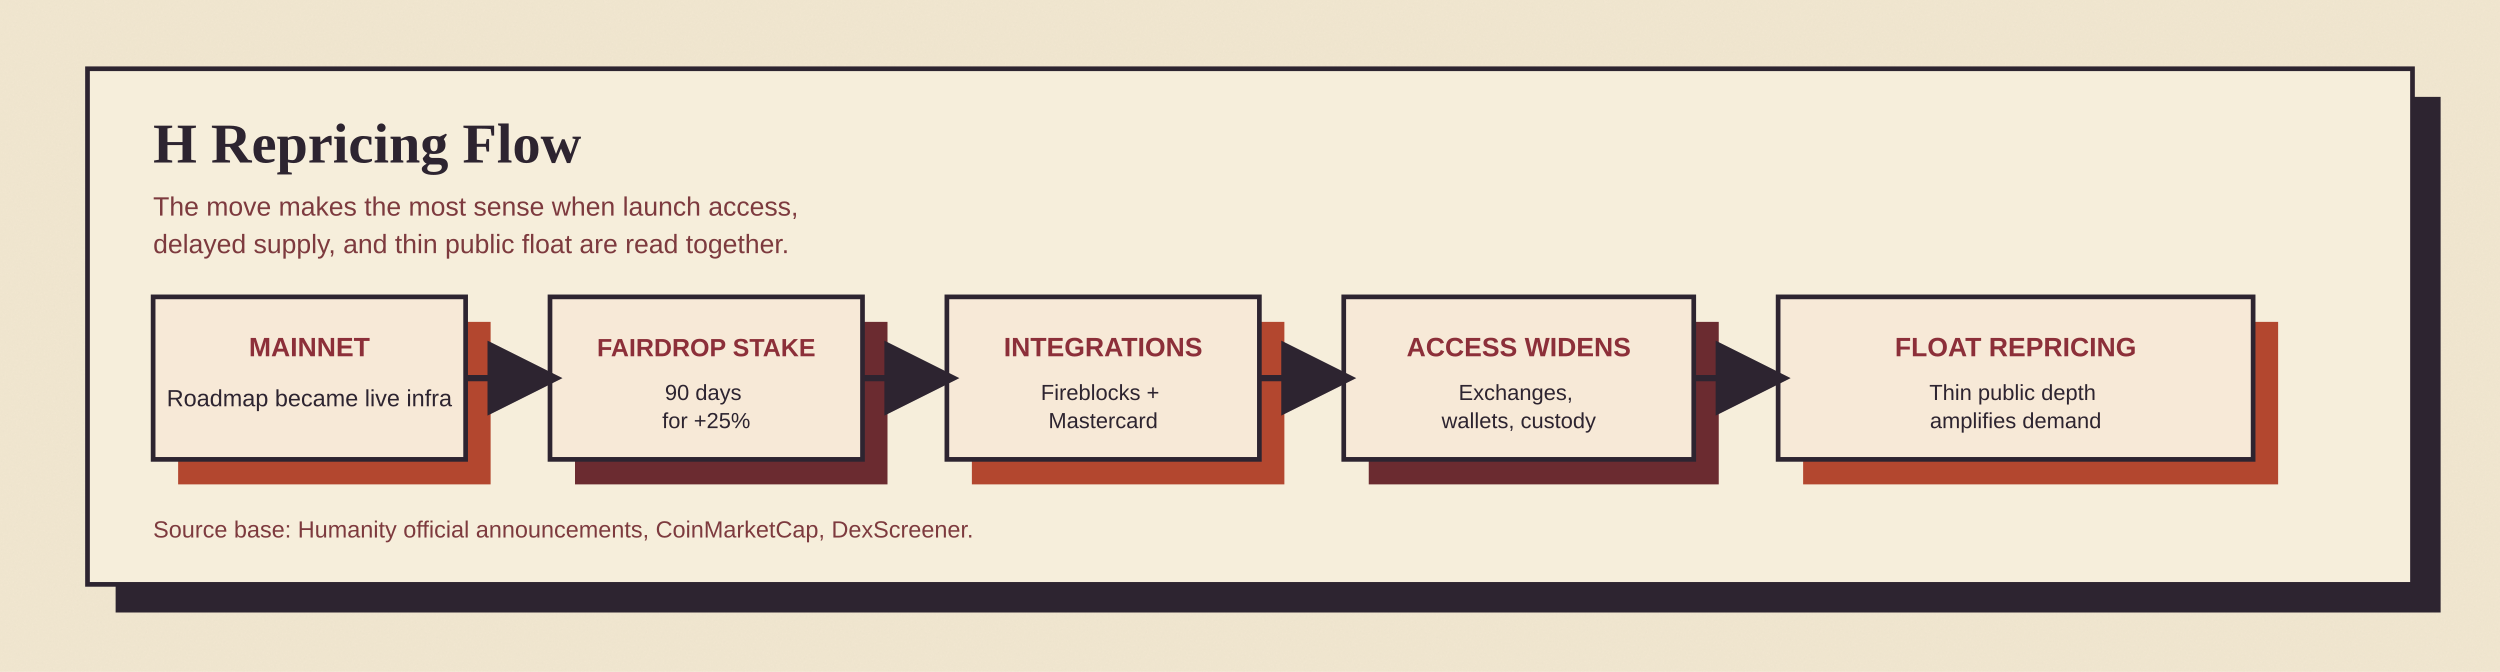
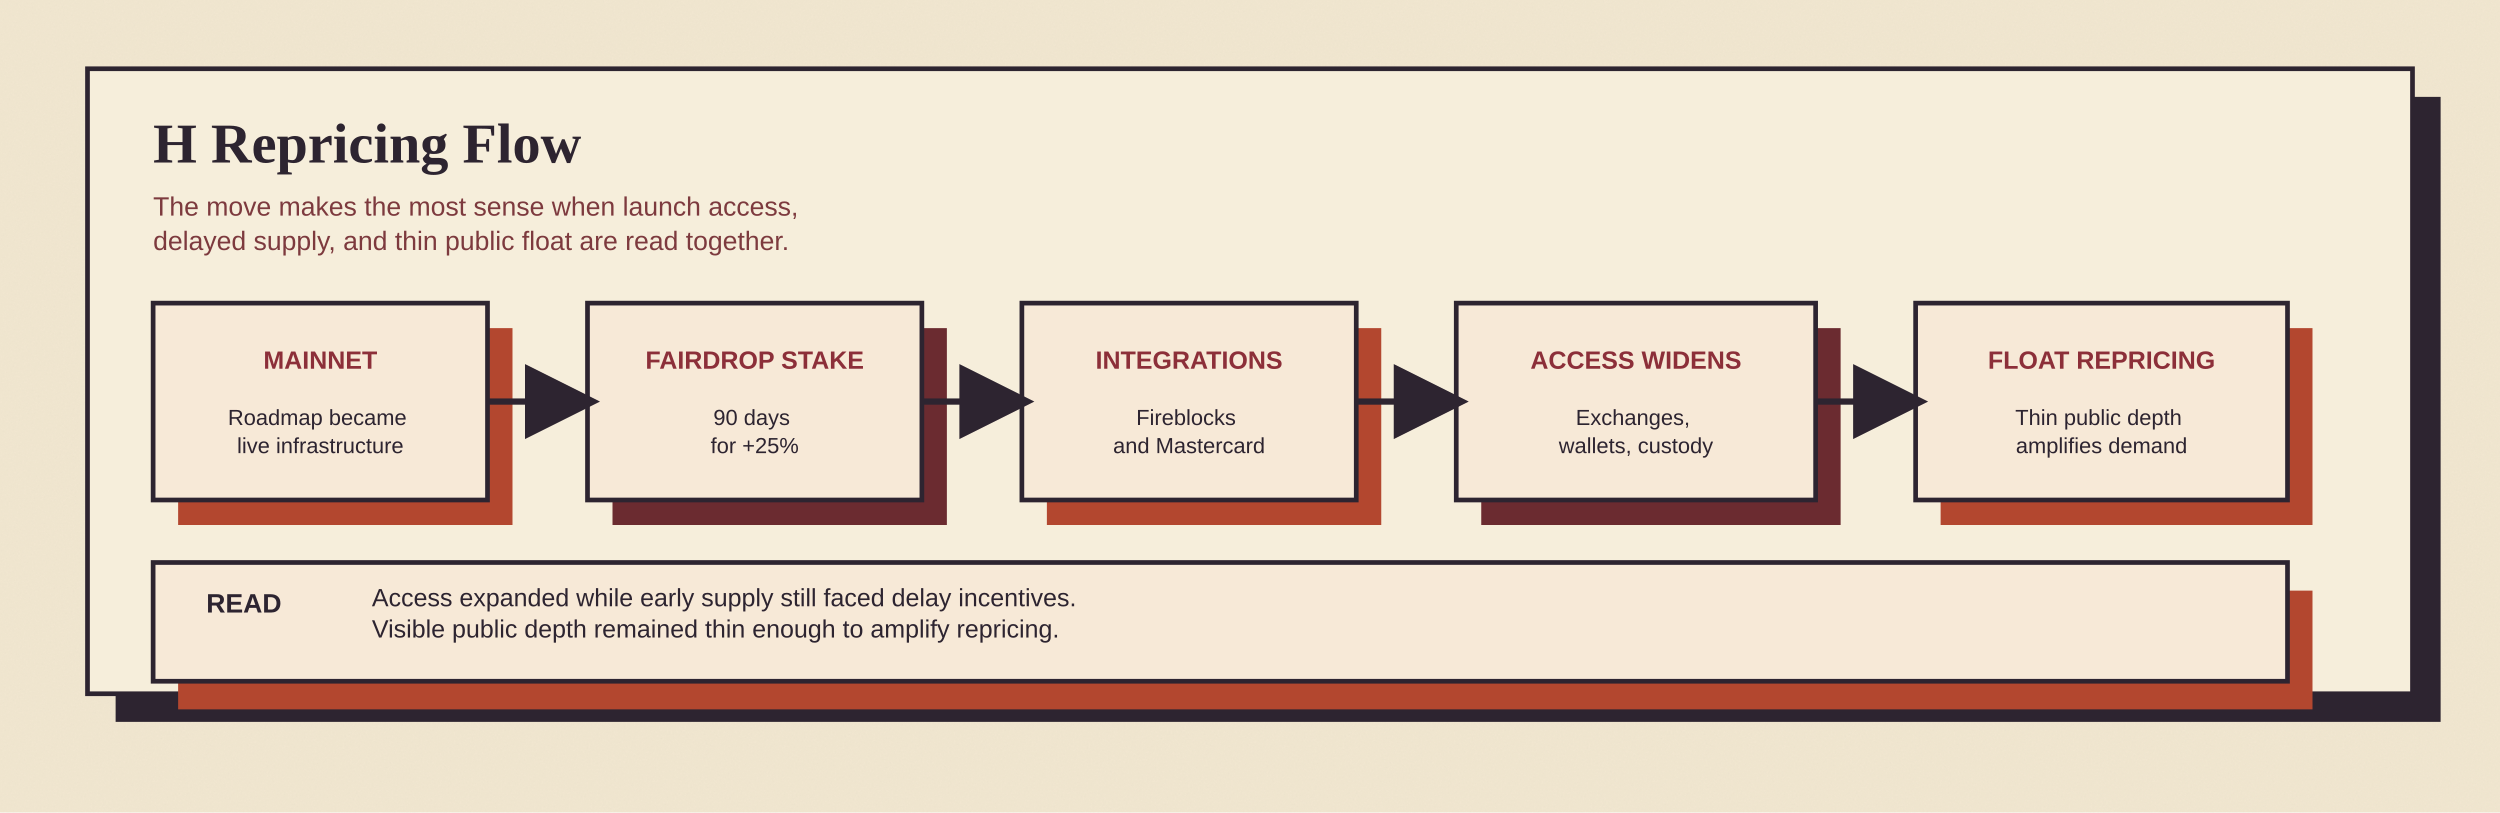
- <svg xmlns="http://www.w3.org/2000/svg" width="1600" height="430" viewBox="0 0 1600 430" fill="none" role="img" aria-labelledby="title desc">
+ <svg xmlns="http://www.w3.org/2000/svg" width="1600" height="520" viewBox="0 0 1600 520" fill="none" role="img" aria-labelledby="title desc">
  <defs>
    <filter id="grain" x="-20%" y="-20%" width="140%" height="140%">
      <feTurbulence type="fractalNoise" baseFrequency="0.8" numOctaves="2" stitchTiles="stitch" result="noise" />
      <feColorMatrix in="noise" type="saturate" values="0" />
      <feComponentTransfer>
        <feFuncA type="table" tableValues="0 0.05" />
      </feComponentTransfer>
    </filter>
    <marker id="arrow" markerWidth="12" markerHeight="12" refX="10" refY="6" orient="auto">
      <path d="M0 0L12 6L0 12V0Z" fill="#2D2430" />
    </marker>
  </defs>
-   <rect width="1600" height="430" fill="#F1E6CF" />
-   <rect width="1600" height="430" fill="#F1E6CF" filter="url(#grain)" />
-   <rect x="56" y="44" width="1488" height="330" fill="#F6EEDB" />
-   <rect x="74" y="62" width="1488" height="330" fill="#2D2430" />
-   <rect x="56" y="44" width="1488" height="330" fill="#F6EEDB" stroke="#2D2430" stroke-width="3" />
+   <rect width="1600" height="520" fill="#F1E6CF" />
+   <rect width="1600" height="520" fill="#F1E6CF" filter="url(#grain)" />
+   <rect x="56" y="44" width="1488" height="400" fill="#F6EEDB" />
+   <rect x="74" y="62" width="1488" height="400" fill="#2D2430" />
+   <rect x="56" y="44" width="1488" height="400" fill="#F6EEDB" stroke="#2D2430" stroke-width="3" />
  <text x="98" y="104" fill="#2D2430" font-family="Georgia, 'Times New Roman', serif" font-size="36" font-weight="700">H Repricing Flow</text>
  <text x="98" y="138" fill="#7D3A3E" font-family="Arial, Helvetica, sans-serif" font-size="17">
    <tspan x="98" dy="0">The move makes the most sense when launch access,</tspan>
-     <tspan x="98" dy="24">delayed supply, and thin public float are read together.</tspan>
+     <tspan x="98" dy="22">delayed supply, and thin public float are read together.</tspan>
  </text>
-   <rect x="98" y="190" width="200" height="104" fill="#E7A0A4" />
-   <rect x="114" y="206" width="200" height="104" fill="#B3472F" />
-   <rect x="98" y="190" width="200" height="104" fill="#F7E9D7" stroke="#2D2430" stroke-width="3" />
-   <text x="198" y="228" text-anchor="middle" fill="#8C2F39" font-family="Arial, Helvetica, sans-serif" font-size="17" font-weight="700">MAINNET</text>
-   <text x="198" y="260" text-anchor="middle" fill="#2D2430" font-family="Arial, Helvetica, sans-serif" font-size="15">Roadmap became live infra</text>
-   <rect x="352" y="190" width="200" height="104" fill="#D98858" />
-   <rect x="368" y="206" width="200" height="104" fill="#6B2B30" />
-   <rect x="352" y="190" width="200" height="104" fill="#F7E9D7" stroke="#2D2430" stroke-width="3" />
-   <text x="452" y="228" text-anchor="middle" fill="#8C2F39" font-family="Arial, Helvetica, sans-serif" font-size="16" font-weight="700">FAIRDROP STAKE</text>
-   <text x="452" y="256" text-anchor="middle" fill="#2D2430" font-family="Arial, Helvetica, sans-serif" font-size="14">
-     <tspan x="452" dy="0">90 days</tspan>
-     <tspan x="452" dy="18">for +25%</tspan>
+   <rect x="98" y="194" width="214" height="126" fill="#E7A0A4" />
+   <rect x="114" y="210" width="214" height="126" fill="#B3472F" />
+   <rect x="98" y="194" width="214" height="126" fill="#F7E9D7" stroke="#2D2430" stroke-width="3" />
+   <text x="205" y="236" text-anchor="middle" fill="#8C2F39" font-family="Arial, Helvetica, sans-serif" font-size="16" font-weight="700">MAINNET</text>
+   <text x="205" y="272" text-anchor="middle" fill="#2D2430" font-family="Arial, Helvetica, sans-serif" font-size="14">
+     <tspan x="205" dy="0">Roadmap became</tspan>
+     <tspan x="205" dy="18">live infrastructure</tspan>
  </text>
-   <rect x="606" y="190" width="200" height="104" fill="#E7A0A4" />
-   <rect x="622" y="206" width="200" height="104" fill="#B3472F" />
-   <rect x="606" y="190" width="200" height="104" fill="#F7E9D7" stroke="#2D2430" stroke-width="3" />
-   <text x="706" y="228" text-anchor="middle" fill="#8C2F39" font-family="Arial, Helvetica, sans-serif" font-size="17" font-weight="700">INTEGRATIONS</text>
-   <text x="706" y="256" text-anchor="middle" fill="#2D2430" font-family="Arial, Helvetica, sans-serif" font-size="14">
-     <tspan x="706" dy="0">Fireblocks +</tspan>
-     <tspan x="706" dy="18">Mastercard</tspan>
+   <rect x="376" y="194" width="214" height="126" fill="#D98858" />
+   <rect x="392" y="210" width="214" height="126" fill="#6B2B30" />
+   <rect x="376" y="194" width="214" height="126" fill="#F7E9D7" stroke="#2D2430" stroke-width="3" />
+   <text x="483" y="236" text-anchor="middle" fill="#8C2F39" font-family="Arial, Helvetica, sans-serif" font-size="16" font-weight="700">FAIRDROP STAKE</text>
+   <text x="483" y="272" text-anchor="middle" fill="#2D2430" font-family="Arial, Helvetica, sans-serif" font-size="14">
+     <tspan x="483" dy="0">90 days</tspan>
+     <tspan x="483" dy="18">for +25%</tspan>
  </text>
-   <rect x="860" y="190" width="224" height="104" fill="#D98858" />
-   <rect x="876" y="206" width="224" height="104" fill="#6B2B30" />
-   <rect x="860" y="190" width="224" height="104" fill="#F7E9D7" stroke="#2D2430" stroke-width="3" />
-   <text x="972" y="228" text-anchor="middle" fill="#8C2F39" font-family="Arial, Helvetica, sans-serif" font-size="17" font-weight="700">ACCESS WIDENS</text>
-   <text x="972" y="256" text-anchor="middle" fill="#2D2430" font-family="Arial, Helvetica, sans-serif" font-size="14">
-     <tspan x="972" dy="0">Exchanges,</tspan>
-     <tspan x="972" dy="18">wallets, custody</tspan>
+   <rect x="654" y="194" width="214" height="126" fill="#E7A0A4" />
+   <rect x="670" y="210" width="214" height="126" fill="#B3472F" />
+   <rect x="654" y="194" width="214" height="126" fill="#F7E9D7" stroke="#2D2430" stroke-width="3" />
+   <text x="761" y="236" text-anchor="middle" fill="#8C2F39" font-family="Arial, Helvetica, sans-serif" font-size="16" font-weight="700">INTEGRATIONS</text>
+   <text x="761" y="272" text-anchor="middle" fill="#2D2430" font-family="Arial, Helvetica, sans-serif" font-size="14">
+     <tspan x="761" dy="0">Fireblocks</tspan>
+     <tspan x="761" dy="18">and Mastercard</tspan>
  </text>
-   <rect x="1138" y="190" width="304" height="104" fill="#E7A0A4" />
-   <rect x="1154" y="206" width="304" height="104" fill="#B3472F" />
-   <rect x="1138" y="190" width="304" height="104" fill="#F7E9D7" stroke="#2D2430" stroke-width="3" />
-   <text x="1290" y="228" text-anchor="middle" fill="#8C2F39" font-family="Arial, Helvetica, sans-serif" font-size="17" font-weight="700">FLOAT REPRICING</text>
-   <text x="1290" y="256" text-anchor="middle" fill="#2D2430" font-family="Arial, Helvetica, sans-serif" font-size="14">
-     <tspan x="1290" dy="0">Thin public depth</tspan>
-     <tspan x="1290" dy="18">amplifies demand</tspan>
+   <rect x="932" y="194" width="230" height="126" fill="#D98858" />
+   <rect x="948" y="210" width="230" height="126" fill="#6B2B30" />
+   <rect x="932" y="194" width="230" height="126" fill="#F7E9D7" stroke="#2D2430" stroke-width="3" />
+   <text x="1047" y="236" text-anchor="middle" fill="#8C2F39" font-family="Arial, Helvetica, sans-serif" font-size="16" font-weight="700">ACCESS WIDENS</text>
+   <text x="1047" y="272" text-anchor="middle" fill="#2D2430" font-family="Arial, Helvetica, sans-serif" font-size="14">
+     <tspan x="1047" dy="0">Exchanges,</tspan>
+     <tspan x="1047" dy="18">wallets, custody</tspan>
  </text>
-   <line x1="298" y1="242" x2="352" y2="242" stroke="#2D2430" stroke-width="4" marker-end="url(#arrow)" />
-   <line x1="552" y1="242" x2="606" y2="242" stroke="#2D2430" stroke-width="4" marker-end="url(#arrow)" />
-   <line x1="806" y1="242" x2="860" y2="242" stroke="#2D2430" stroke-width="4" marker-end="url(#arrow)" />
-   <line x1="1084" y1="242" x2="1138" y2="242" stroke="#2D2430" stroke-width="4" marker-end="url(#arrow)" />
-   <text x="98" y="344" fill="#7D3A3E" font-family="Arial, Helvetica, sans-serif" font-size="15">Source base: Humanity official announcements, CoinMarketCap, DexScreener.</text>
+   <rect x="1226" y="194" width="238" height="126" fill="#E7A0A4" />
+   <rect x="1242" y="210" width="238" height="126" fill="#B3472F" />
+   <rect x="1226" y="194" width="238" height="126" fill="#F7E9D7" stroke="#2D2430" stroke-width="3" />
+   <text x="1345" y="236" text-anchor="middle" fill="#8C2F39" font-family="Arial, Helvetica, sans-serif" font-size="16" font-weight="700">FLOAT REPRICING</text>
+   <text x="1345" y="272" text-anchor="middle" fill="#2D2430" font-family="Arial, Helvetica, sans-serif" font-size="14">
+     <tspan x="1345" dy="0">Thin public depth</tspan>
+     <tspan x="1345" dy="18">amplifies demand</tspan>
+   </text>
+   <line x1="312" y1="257" x2="376" y2="257" stroke="#2D2430" stroke-width="4" marker-end="url(#arrow)" />
+   <line x1="590" y1="257" x2="654" y2="257" stroke="#2D2430" stroke-width="4" marker-end="url(#arrow)" />
+   <line x1="868" y1="257" x2="932" y2="257" stroke="#2D2430" stroke-width="4" marker-end="url(#arrow)" />
+   <line x1="1162" y1="257" x2="1226" y2="257" stroke="#2D2430" stroke-width="4" marker-end="url(#arrow)" />
+   <rect x="98" y="360" width="1366" height="76" fill="#E7A0A4" />
+   <rect x="114" y="378" width="1366" height="76" fill="#B3472F" />
+   <rect x="98" y="360" width="1366" height="76" fill="#F7E9D7" stroke="#2D2430" stroke-width="3" />
+   <text x="132" y="392" fill="#2D2430" font-family="Arial, Helvetica, sans-serif" font-size="17" font-weight="700">READ</text>
+   <text x="238" y="388" fill="#2D2430" font-family="Arial, Helvetica, sans-serif" font-size="16">
+     <tspan x="238" dy="0">Access expanded while early supply still faced delay incentives.</tspan>
+     <tspan x="238" dy="20">Visible public depth remained thin enough to amplify repricing.</tspan>
+   </text>
</svg>
